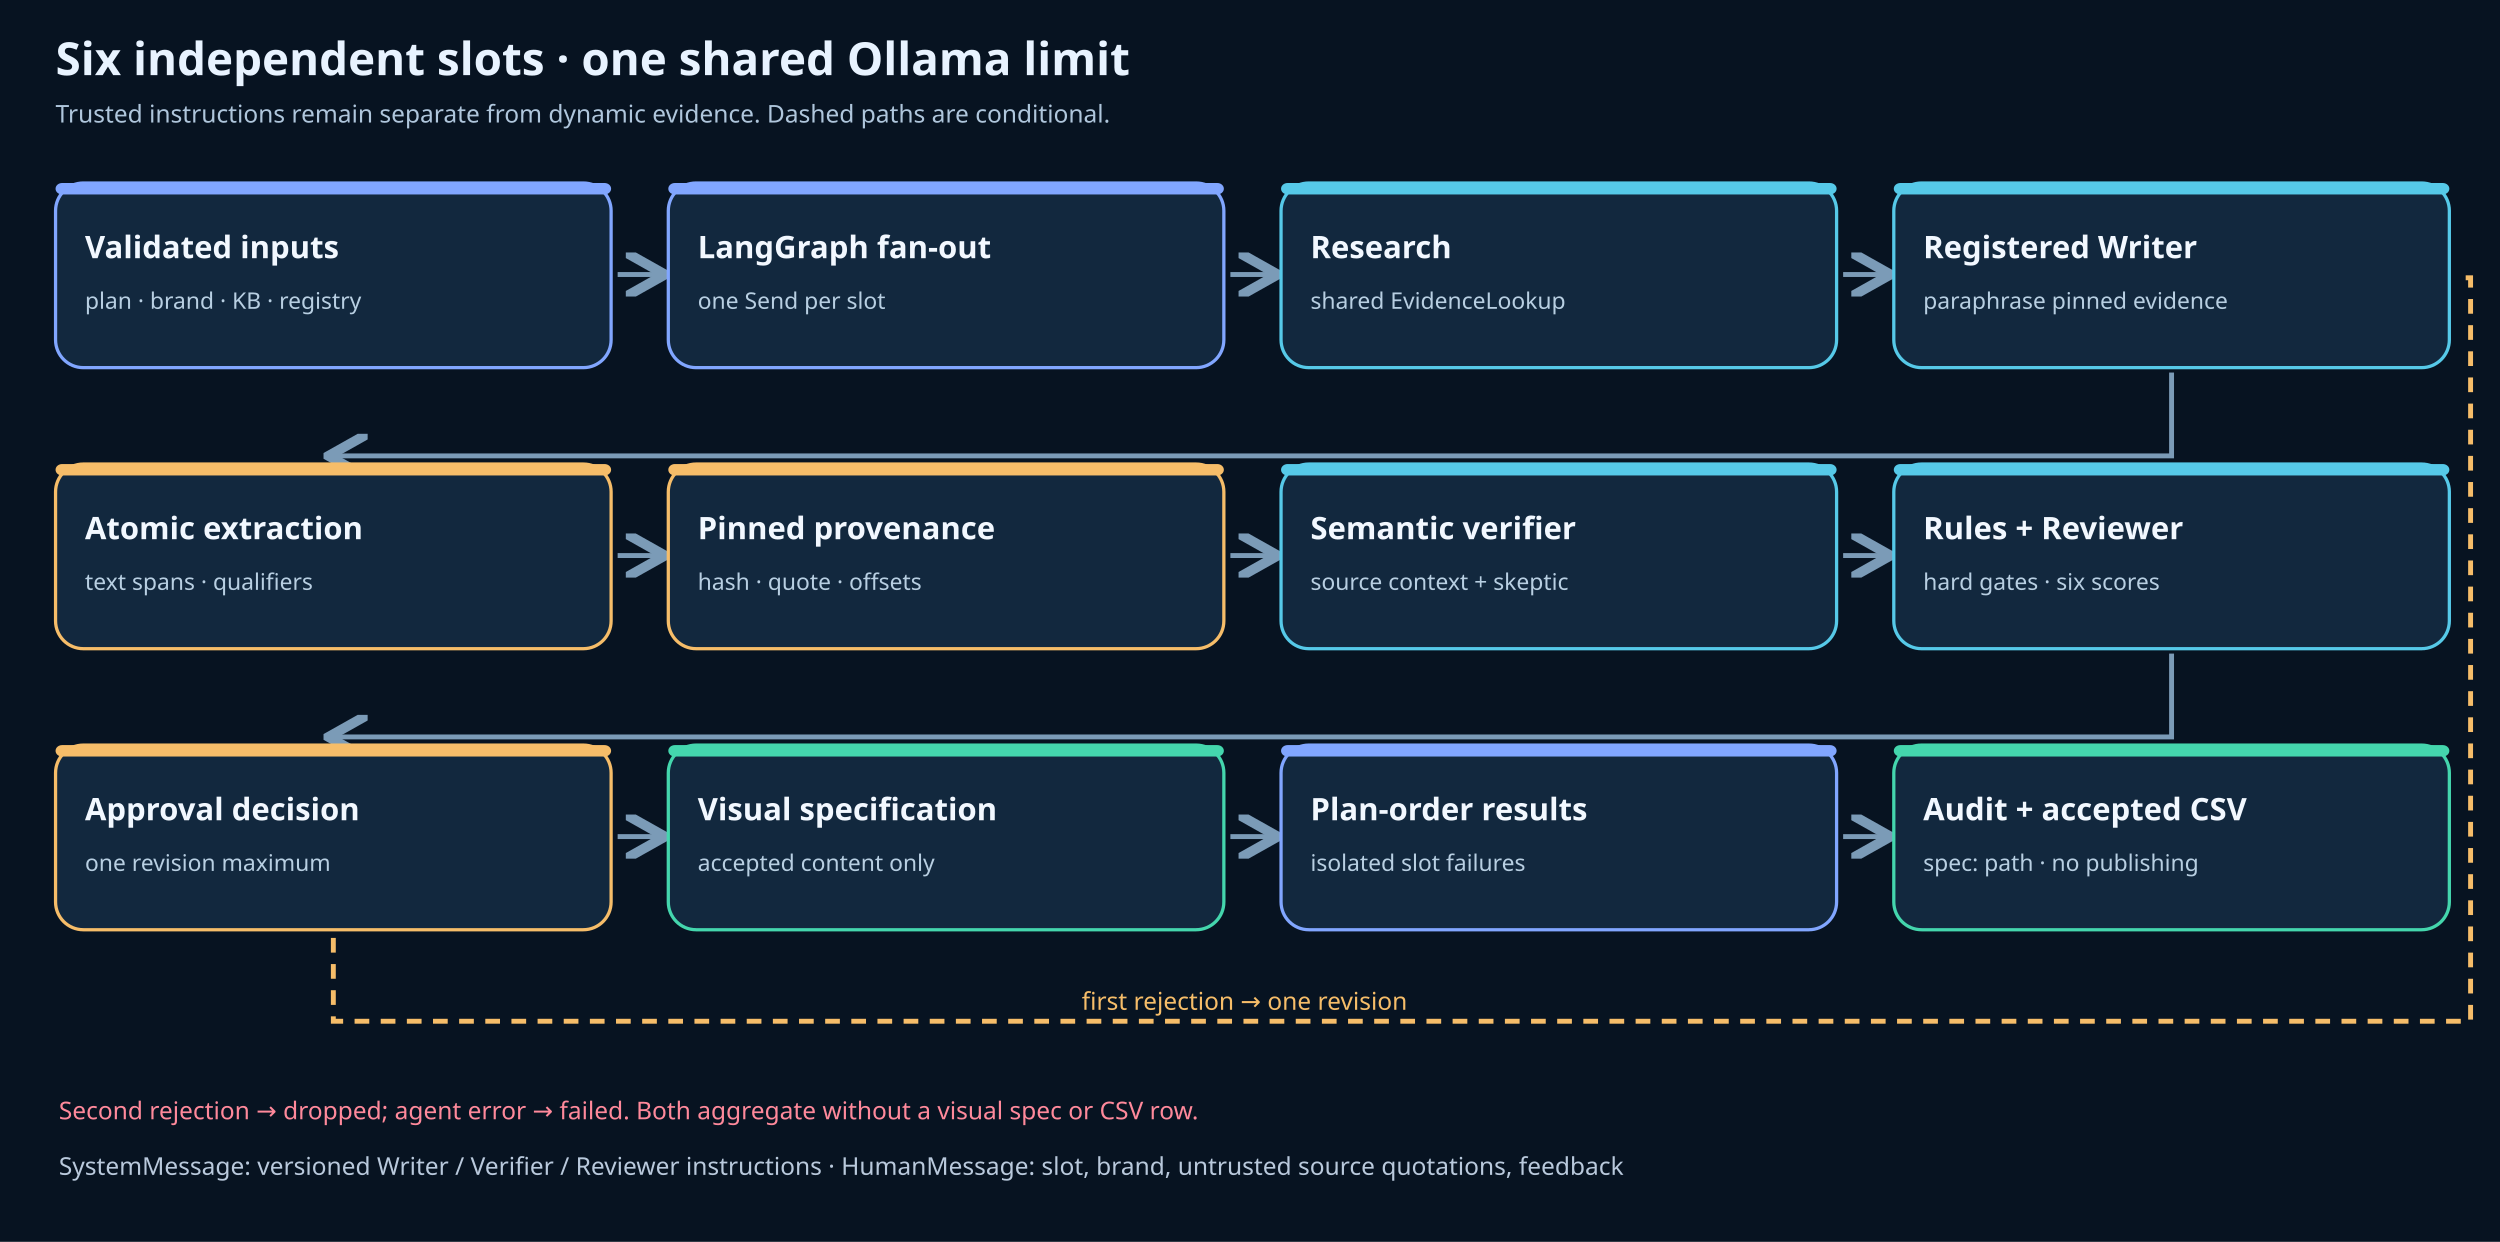
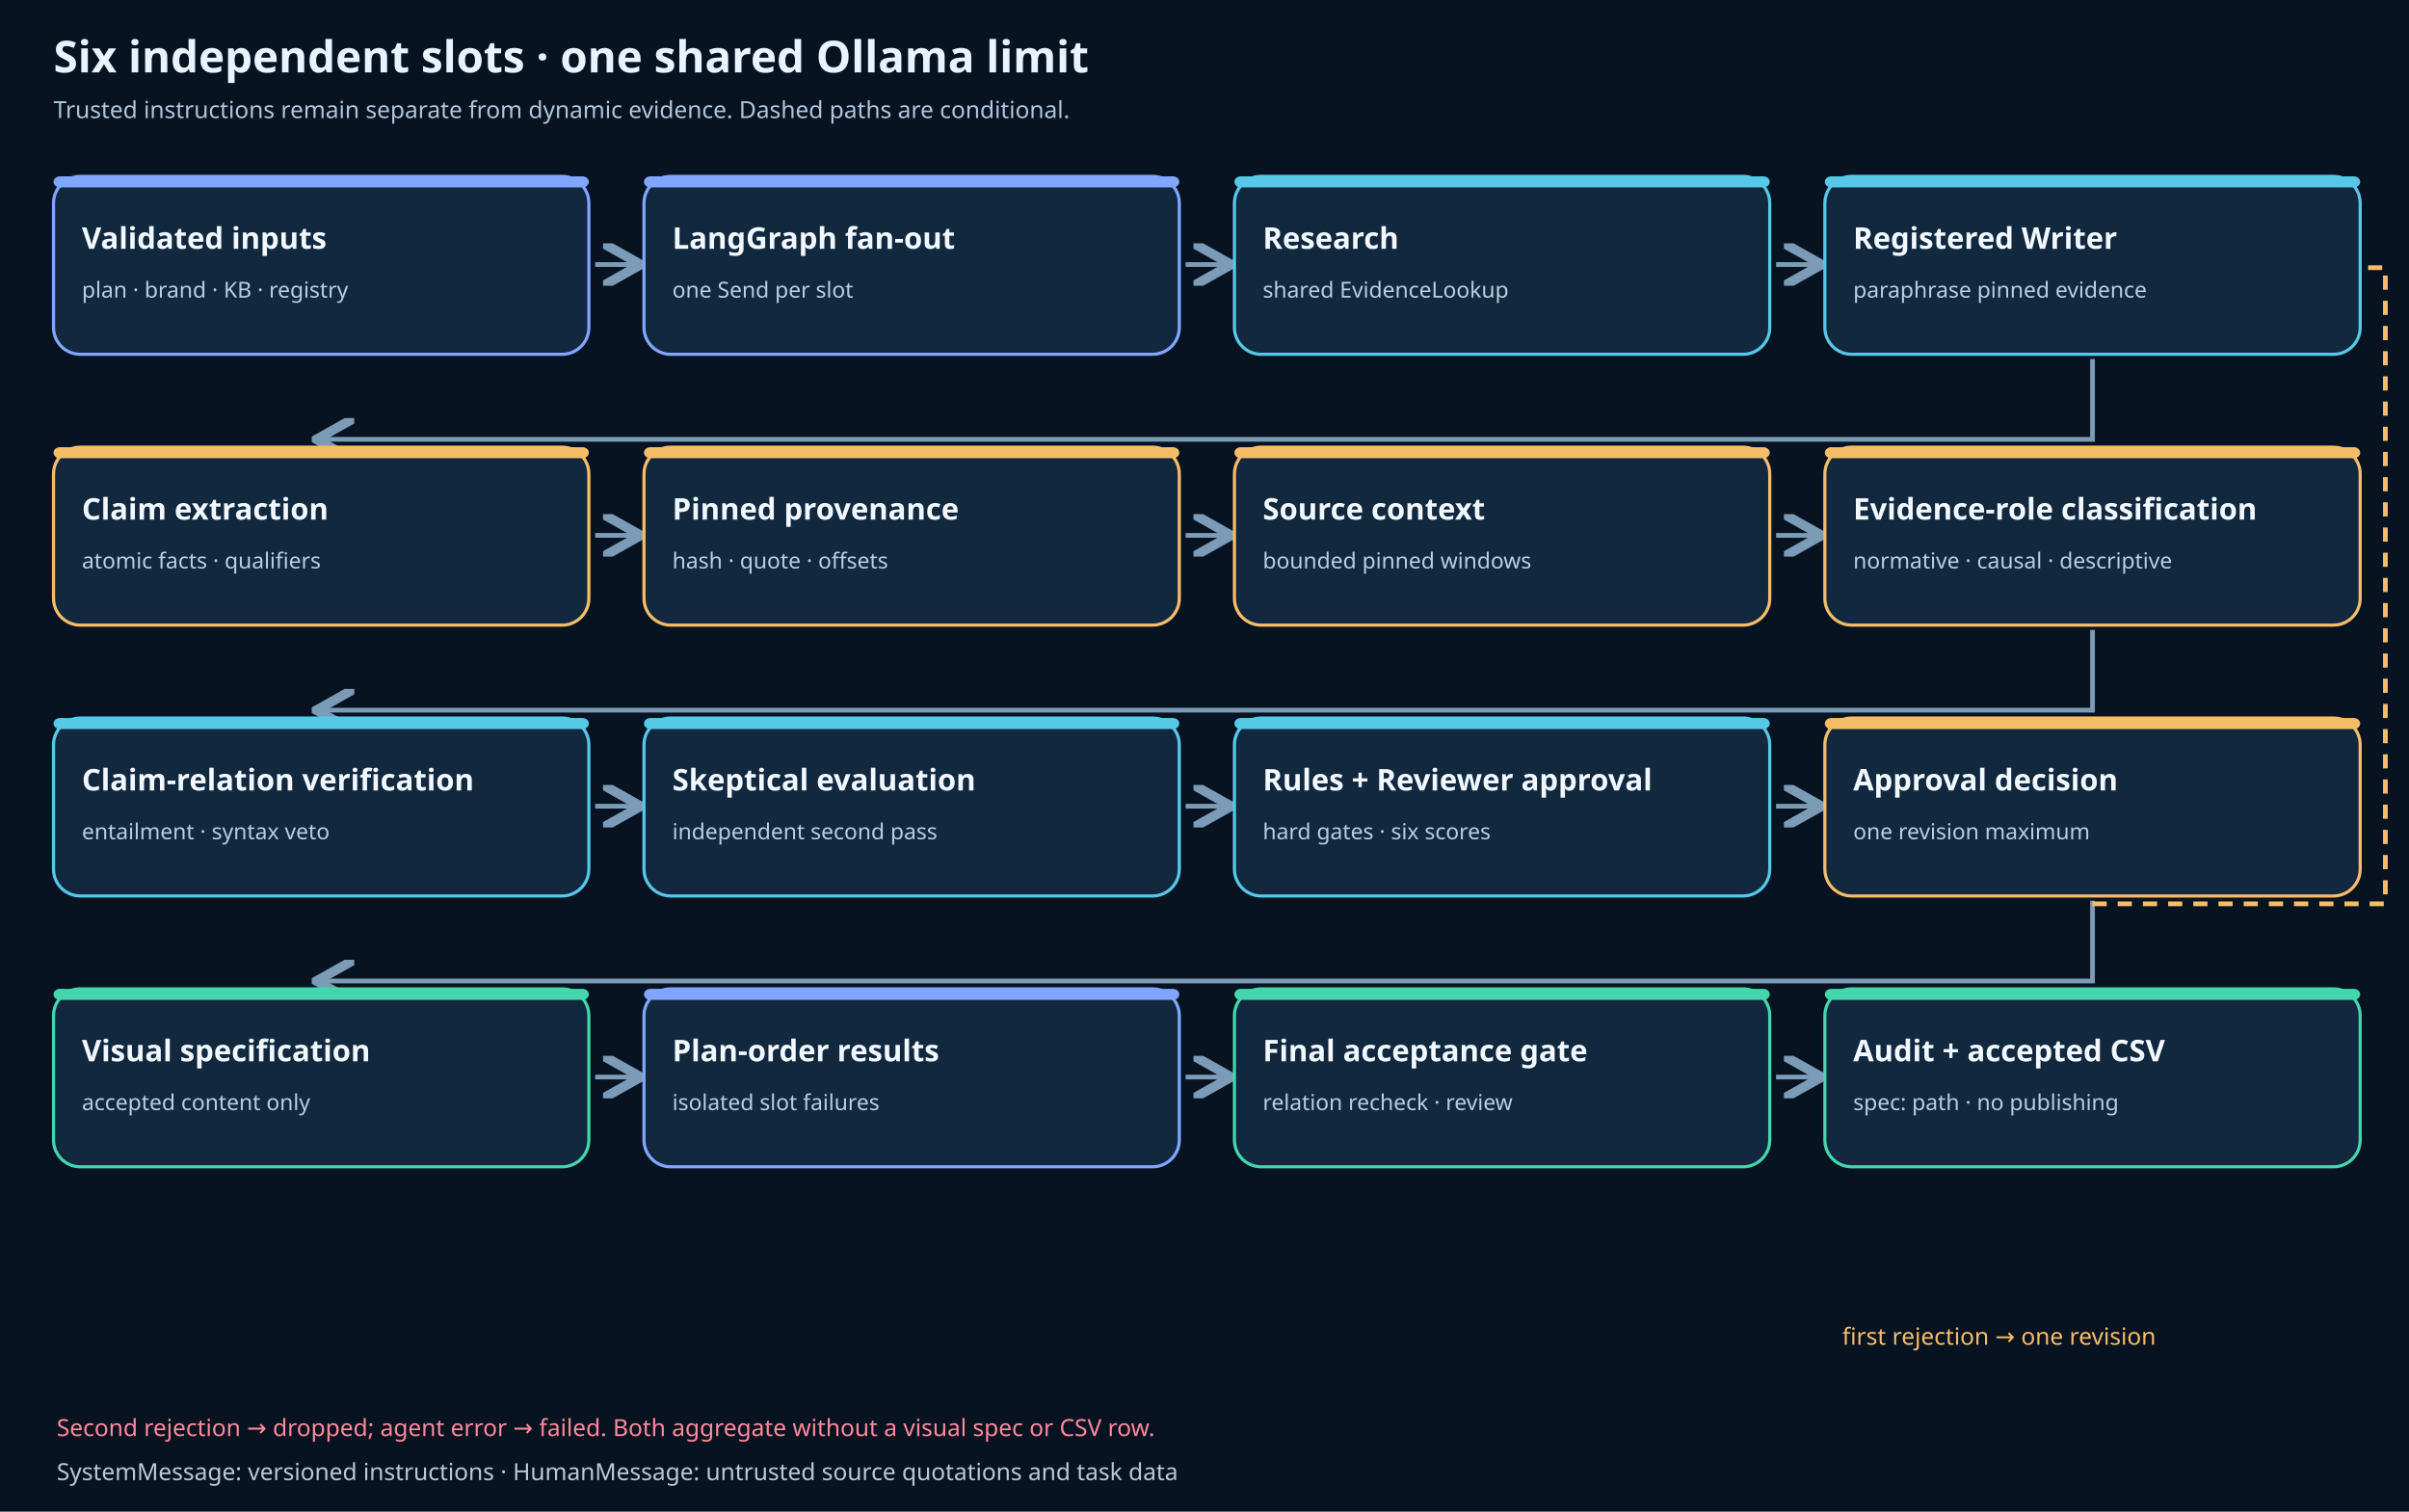
- <svg xmlns="http://www.w3.org/2000/svg" viewBox="0 0 1530 760" role="img" aria-label="SanadSquad final LangGraph workflow">
-   <rect width="1530" height="760" fill="#071321" />
+ <svg xmlns="http://www.w3.org/2000/svg" viewBox="0 0 1530 960" role="img" aria-label="SanadSquad final LangGraph workflow">
+   <rect width="1530" height="960" fill="#071321" />
  <text x="34" y="46" fill="#e8f3ff" font-family="system-ui" font-size="28" font-weight="700">Six independent slots · one shared Ollama limit</text>
  <text x="34" y="75" fill="#afc6dc" font-family="system-ui" font-size="15">Trusted instructions remain separate from dynamic evidence. Dashed paths are conditional.</text>
  <g data-node="inputs" tabindex="0" role="button" aria-label="Validated inputs">
    <rect x="34" y="112" width="340" height="113" rx="17" fill="#12283e" stroke="#81a6ff" stroke-width="2" />
    <rect x="34" y="112" width="340" height="7" rx="4" fill="#81a6ff" />
    <text x="52" y="158" fill="#f2f8ff" font-family="system-ui" font-size="19" font-weight="700">Validated inputs</text>
    <text x="52" y="189" fill="#b8cfe2" font-family="system-ui" font-size="14">plan · brand · KB · registry</text>
  </g>
  <path d="M378 168 H404" stroke="#7b9bb7" stroke-width="3" marker-end="url(#arrow)" />
  <g data-node="fanout" tabindex="0" role="button" aria-label="LangGraph fan-out">
    <rect x="409" y="112" width="340" height="113" rx="17" fill="#12283e" stroke="#81a6ff" stroke-width="2" />
    <rect x="409" y="112" width="340" height="7" rx="4" fill="#81a6ff" />
    <text x="427" y="158" fill="#f2f8ff" font-family="system-ui" font-size="19" font-weight="700">LangGraph fan-out</text>
    <text x="427" y="189" fill="#b8cfe2" font-family="system-ui" font-size="14">one Send per slot</text>
  </g>
  <path d="M753 168 H779" stroke="#7b9bb7" stroke-width="3" marker-end="url(#arrow)" />
  <g data-node="research" tabindex="0" role="button" aria-label="Research">
    <rect x="784" y="112" width="340" height="113" rx="17" fill="#12283e" stroke="#56c9e8" stroke-width="2" />
    <rect x="784" y="112" width="340" height="7" rx="4" fill="#56c9e8" />
    <text x="802" y="158" fill="#f2f8ff" font-family="system-ui" font-size="19" font-weight="700">Research</text>
    <text x="802" y="189" fill="#b8cfe2" font-family="system-ui" font-size="14">shared EvidenceLookup</text>
  </g>
  <path d="M1128 168 H1154" stroke="#7b9bb7" stroke-width="3" marker-end="url(#arrow)" />
  <g data-node="writer" tabindex="0" role="button" aria-label="Registered Writer">
    <rect x="1159" y="112" width="340" height="113" rx="17" fill="#12283e" stroke="#56c9e8" stroke-width="2" />
    <rect x="1159" y="112" width="340" height="7" rx="4" fill="#56c9e8" />
    <text x="1177" y="158" fill="#f2f8ff" font-family="system-ui" font-size="19" font-weight="700">Registered Writer</text>
    <text x="1177" y="189" fill="#b8cfe2" font-family="system-ui" font-size="14">paraphrase pinned evidence</text>
  </g>
  <path d="M1329 228 V279 H204" fill="none" stroke="#7b9bb7" stroke-width="3" marker-end="url(#arrow)" />
-   <g data-node="extract" tabindex="0" role="button" aria-label="Atomic extraction">
+   <g data-node="extract" tabindex="0" role="button" aria-label="Claim extraction">
    <rect x="34" y="284" width="340" height="113" rx="17" fill="#12283e" stroke="#f6bd69" stroke-width="2" />
    <rect x="34" y="284" width="340" height="7" rx="4" fill="#f6bd69" />
-     <text x="52" y="330" fill="#f2f8ff" font-family="system-ui" font-size="19" font-weight="700">Atomic extraction</text>
-     <text x="52" y="361" fill="#b8cfe2" font-family="system-ui" font-size="14">text spans · qualifiers</text>
+     <text x="52" y="330" fill="#f2f8ff" font-family="system-ui" font-size="19" font-weight="700">Claim extraction</text>
+     <text x="52" y="361" fill="#b8cfe2" font-family="system-ui" font-size="14">atomic facts · qualifiers</text>
  </g>
  <path d="M378 340 H404" stroke="#7b9bb7" stroke-width="3" marker-end="url(#arrow)" />
  <g data-node="provenance" tabindex="0" role="button" aria-label="Pinned provenance">
    <rect x="409" y="284" width="340" height="113" rx="17" fill="#12283e" stroke="#f6bd69" stroke-width="2" />
    <rect x="409" y="284" width="340" height="7" rx="4" fill="#f6bd69" />
    <text x="427" y="330" fill="#f2f8ff" font-family="system-ui" font-size="19" font-weight="700">Pinned provenance</text>
    <text x="427" y="361" fill="#b8cfe2" font-family="system-ui" font-size="14">hash · quote · offsets</text>
  </g>
  <path d="M753 340 H779" stroke="#7b9bb7" stroke-width="3" marker-end="url(#arrow)" />
-   <g data-node="semantic" tabindex="0" role="button" aria-label="Semantic verifier">
-     <rect x="784" y="284" width="340" height="113" rx="17" fill="#12283e" stroke="#56c9e8" stroke-width="2" />
-     <rect x="784" y="284" width="340" height="7" rx="4" fill="#56c9e8" />
-     <text x="802" y="330" fill="#f2f8ff" font-family="system-ui" font-size="19" font-weight="700">Semantic verifier</text>
-     <text x="802" y="361" fill="#b8cfe2" font-family="system-ui" font-size="14">source context + skeptic</text>
+   <g data-node="context" tabindex="0" role="button" aria-label="Source context">
+     <rect x="784" y="284" width="340" height="113" rx="17" fill="#12283e" stroke="#f6bd69" stroke-width="2" />
+     <rect x="784" y="284" width="340" height="7" rx="4" fill="#f6bd69" />
+     <text x="802" y="330" fill="#f2f8ff" font-family="system-ui" font-size="19" font-weight="700">Source context</text>
+     <text x="802" y="361" fill="#b8cfe2" font-family="system-ui" font-size="14">bounded pinned windows</text>
  </g>
  <path d="M1128 340 H1154" stroke="#7b9bb7" stroke-width="3" marker-end="url(#arrow)" />
-   <g data-node="evaluate" tabindex="0" role="button" aria-label="Rules + Reviewer">
-     <rect x="1159" y="284" width="340" height="113" rx="17" fill="#12283e" stroke="#56c9e8" stroke-width="2" />
-     <rect x="1159" y="284" width="340" height="7" rx="4" fill="#56c9e8" />
-     <text x="1177" y="330" fill="#f2f8ff" font-family="system-ui" font-size="19" font-weight="700">Rules + Reviewer</text>
-     <text x="1177" y="361" fill="#b8cfe2" font-family="system-ui" font-size="14">hard gates · six scores</text>
+   <g data-node="roles" tabindex="0" role="button" aria-label="Evidence-role classification">
+     <rect x="1159" y="284" width="340" height="113" rx="17" fill="#12283e" stroke="#f6bd69" stroke-width="2" />
+     <rect x="1159" y="284" width="340" height="7" rx="4" fill="#f6bd69" />
+     <text x="1177" y="330" fill="#f2f8ff" font-family="system-ui" font-size="19" font-weight="700">Evidence-role classification</text>
+     <text x="1177" y="361" fill="#b8cfe2" font-family="system-ui" font-size="14">normative · causal · descriptive</text>
  </g>
  <path d="M1329 400 V451 H204" fill="none" stroke="#7b9bb7" stroke-width="3" marker-end="url(#arrow)" />
-   <g data-node="decision" tabindex="0" role="button" aria-label="Approval decision">
-     <rect x="34" y="456" width="340" height="113" rx="17" fill="#12283e" stroke="#f6bd69" stroke-width="2" />
-     <rect x="34" y="456" width="340" height="7" rx="4" fill="#f6bd69" />
-     <text x="52" y="502" fill="#f2f8ff" font-family="system-ui" font-size="19" font-weight="700">Approval decision</text>
-     <text x="52" y="533" fill="#b8cfe2" font-family="system-ui" font-size="14">one revision maximum</text>
+   <g data-node="relation" tabindex="0" role="button" aria-label="Claim-relation verification">
+     <rect x="34" y="456" width="340" height="113" rx="17" fill="#12283e" stroke="#56c9e8" stroke-width="2" />
+     <rect x="34" y="456" width="340" height="7" rx="4" fill="#56c9e8" />
+     <text x="52" y="502" fill="#f2f8ff" font-family="system-ui" font-size="19" font-weight="700">Claim-relation verification</text>
+     <text x="52" y="533" fill="#b8cfe2" font-family="system-ui" font-size="14">entailment · syntax veto</text>
  </g>
  <path d="M378 512 H404" stroke="#7b9bb7" stroke-width="3" marker-end="url(#arrow)" />
-   <g data-node="visual" tabindex="0" role="button" aria-label="Visual specification">
-     <rect x="409" y="456" width="340" height="113" rx="17" fill="#12283e" stroke="#44d6ad" stroke-width="2" />
-     <rect x="409" y="456" width="340" height="7" rx="4" fill="#44d6ad" />
-     <text x="427" y="502" fill="#f2f8ff" font-family="system-ui" font-size="19" font-weight="700">Visual specification</text>
-     <text x="427" y="533" fill="#b8cfe2" font-family="system-ui" font-size="14">accepted content only</text>
+   <g data-node="skeptic" tabindex="0" role="button" aria-label="Skeptical evaluation">
+     <rect x="409" y="456" width="340" height="113" rx="17" fill="#12283e" stroke="#56c9e8" stroke-width="2" />
+     <rect x="409" y="456" width="340" height="7" rx="4" fill="#56c9e8" />
+     <text x="427" y="502" fill="#f2f8ff" font-family="system-ui" font-size="19" font-weight="700">Skeptical evaluation</text>
+     <text x="427" y="533" fill="#b8cfe2" font-family="system-ui" font-size="14">independent second pass</text>
  </g>
  <path d="M753 512 H779" stroke="#7b9bb7" stroke-width="3" marker-end="url(#arrow)" />
-   <g data-node="aggregate" tabindex="0" role="button" aria-label="Plan-order results">
-     <rect x="784" y="456" width="340" height="113" rx="17" fill="#12283e" stroke="#81a6ff" stroke-width="2" />
-     <rect x="784" y="456" width="340" height="7" rx="4" fill="#81a6ff" />
-     <text x="802" y="502" fill="#f2f8ff" font-family="system-ui" font-size="19" font-weight="700">Plan-order results</text>
-     <text x="802" y="533" fill="#b8cfe2" font-family="system-ui" font-size="14">isolated slot failures</text>
+   <g data-node="evaluate" tabindex="0" role="button" aria-label="Rules + Reviewer approval">
+     <rect x="784" y="456" width="340" height="113" rx="17" fill="#12283e" stroke="#56c9e8" stroke-width="2" />
+     <rect x="784" y="456" width="340" height="7" rx="4" fill="#56c9e8" />
+     <text x="802" y="502" fill="#f2f8ff" font-family="system-ui" font-size="19" font-weight="700">Rules + Reviewer approval</text>
+     <text x="802" y="533" fill="#b8cfe2" font-family="system-ui" font-size="14">hard gates · six scores</text>
  </g>
  <path d="M1128 512 H1154" stroke="#7b9bb7" stroke-width="3" marker-end="url(#arrow)" />
+   <g data-node="decision" tabindex="0" role="button" aria-label="Approval decision">
+     <rect x="1159" y="456" width="340" height="113" rx="17" fill="#12283e" stroke="#f6bd69" stroke-width="2" />
+     <rect x="1159" y="456" width="340" height="7" rx="4" fill="#f6bd69" />
+     <text x="1177" y="502" fill="#f2f8ff" font-family="system-ui" font-size="19" font-weight="700">Approval decision</text>
+     <text x="1177" y="533" fill="#b8cfe2" font-family="system-ui" font-size="14">one revision maximum</text>
+   </g>
+   <path d="M1329 572 V623 H204" fill="none" stroke="#7b9bb7" stroke-width="3" marker-end="url(#arrow)" />
+   <g data-node="visual" tabindex="0" role="button" aria-label="Visual specification">
+     <rect x="34" y="628" width="340" height="113" rx="17" fill="#12283e" stroke="#44d6ad" stroke-width="2" />
+     <rect x="34" y="628" width="340" height="7" rx="4" fill="#44d6ad" />
+     <text x="52" y="674" fill="#f2f8ff" font-family="system-ui" font-size="19" font-weight="700">Visual specification</text>
+     <text x="52" y="705" fill="#b8cfe2" font-family="system-ui" font-size="14">accepted content only</text>
+   </g>
+   <path d="M378 684 H404" stroke="#7b9bb7" stroke-width="3" marker-end="url(#arrow)" />
+   <g data-node="aggregate" tabindex="0" role="button" aria-label="Plan-order results">
+     <rect x="409" y="628" width="340" height="113" rx="17" fill="#12283e" stroke="#81a6ff" stroke-width="2" />
+     <rect x="409" y="628" width="340" height="7" rx="4" fill="#81a6ff" />
+     <text x="427" y="674" fill="#f2f8ff" font-family="system-ui" font-size="19" font-weight="700">Plan-order results</text>
+     <text x="427" y="705" fill="#b8cfe2" font-family="system-ui" font-size="14">isolated slot failures</text>
+   </g>
+   <path d="M753 684 H779" stroke="#7b9bb7" stroke-width="3" marker-end="url(#arrow)" />
+   <g data-node="acceptance" tabindex="0" role="button" aria-label="Final acceptance gate">
+     <rect x="784" y="628" width="340" height="113" rx="17" fill="#12283e" stroke="#44d6ad" stroke-width="2" />
+     <rect x="784" y="628" width="340" height="7" rx="4" fill="#44d6ad" />
+     <text x="802" y="674" fill="#f2f8ff" font-family="system-ui" font-size="19" font-weight="700">Final acceptance gate</text>
+     <text x="802" y="705" fill="#b8cfe2" font-family="system-ui" font-size="14">relation recheck · review</text>
+   </g>
+   <path d="M1128 684 H1154" stroke="#7b9bb7" stroke-width="3" marker-end="url(#arrow)" />
  <g data-node="export" tabindex="0" role="button" aria-label="Audit + accepted CSV">
-     <rect x="1159" y="456" width="340" height="113" rx="17" fill="#12283e" stroke="#44d6ad" stroke-width="2" />
-     <rect x="1159" y="456" width="340" height="7" rx="4" fill="#44d6ad" />
-     <text x="1177" y="502" fill="#f2f8ff" font-family="system-ui" font-size="19" font-weight="700">Audit + accepted CSV</text>
-     <text x="1177" y="533" fill="#b8cfe2" font-family="system-ui" font-size="14">spec: path · no publishing</text>
+     <rect x="1159" y="628" width="340" height="113" rx="17" fill="#12283e" stroke="#44d6ad" stroke-width="2" />
+     <rect x="1159" y="628" width="340" height="7" rx="4" fill="#44d6ad" />
+     <text x="1177" y="674" fill="#f2f8ff" font-family="system-ui" font-size="19" font-weight="700">Audit + accepted CSV</text>
+     <text x="1177" y="705" fill="#b8cfe2" font-family="system-ui" font-size="14">spec: path · no publishing</text>
  </g>
  <defs>
    <marker id="arrow" markerWidth="9" markerHeight="9" refX="7" refY="4.5" orient="auto">
      <path d="M0 0 L8 4.5 L0 9" fill="none" stroke="#7b9bb7" stroke-width="2" />
    </marker>
  </defs>
-   <path d="M204 574 V625 H1512 V170 H1504" fill="none" stroke="#f6bd69" stroke-width="3" stroke-dasharray="9 7" />
-   <text x="662" y="618" fill="#f6bd69" font-family="system-ui" font-size="15">first rejection → one revision</text>
-   <text x="36" y="685" fill="#ff899b" font-family="system-ui" font-size="15">Second rejection → dropped; agent error → failed. Both aggregate without a visual spec or CSV row.</text>
-   <text x="36" y="719" fill="#b9c9dc" font-family="system-ui" font-size="15">SystemMessage: versioned Writer / Verifier / Reviewer instructions · HumanMessage: slot, brand, untrusted source quotations, feedback</text>
+   <path d="M1329 574 H1515 V170 H1504" fill="none" stroke="#f6bd69" stroke-width="3" stroke-dasharray="9 7" />
+   <text x="1170" y="854" fill="#f6bd69" font-family="system-ui" font-size="15">first rejection → one revision</text>
+   <text x="36" y="912" fill="#ff899b" font-family="system-ui" font-size="15">Second rejection → dropped; agent error → failed. Both aggregate without a visual spec or CSV row.</text>
+   <text x="36" y="940" fill="#b9c9dc" font-family="system-ui" font-size="15">SystemMessage: versioned instructions · HumanMessage: untrusted source quotations and task data</text>
</svg>
